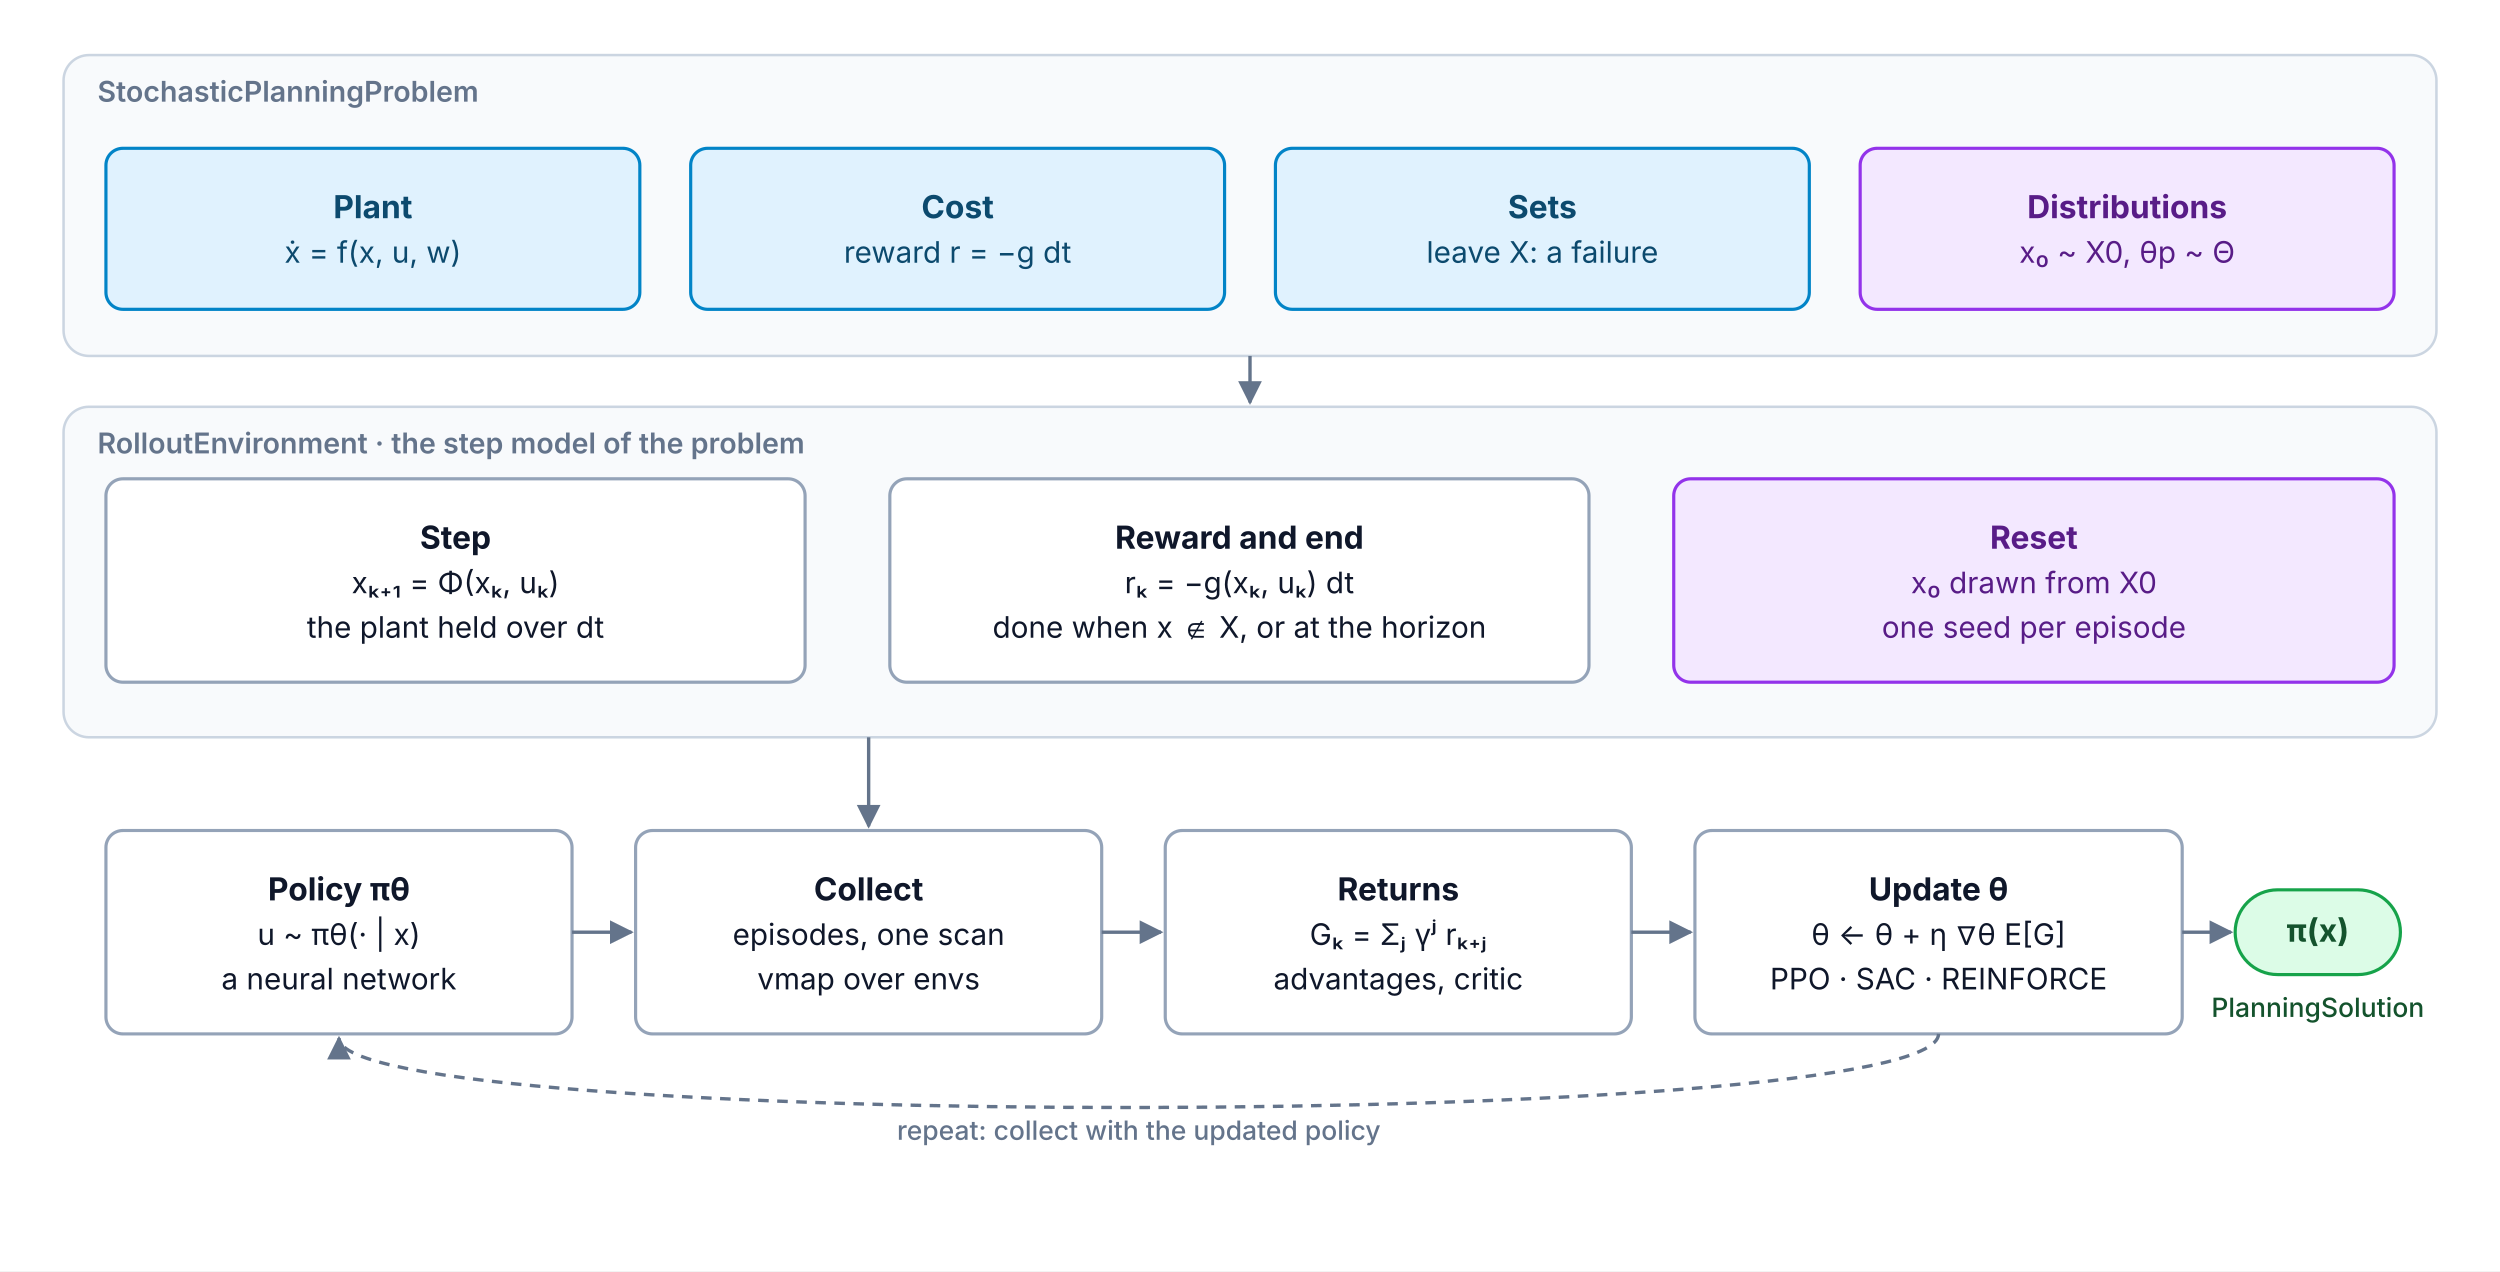
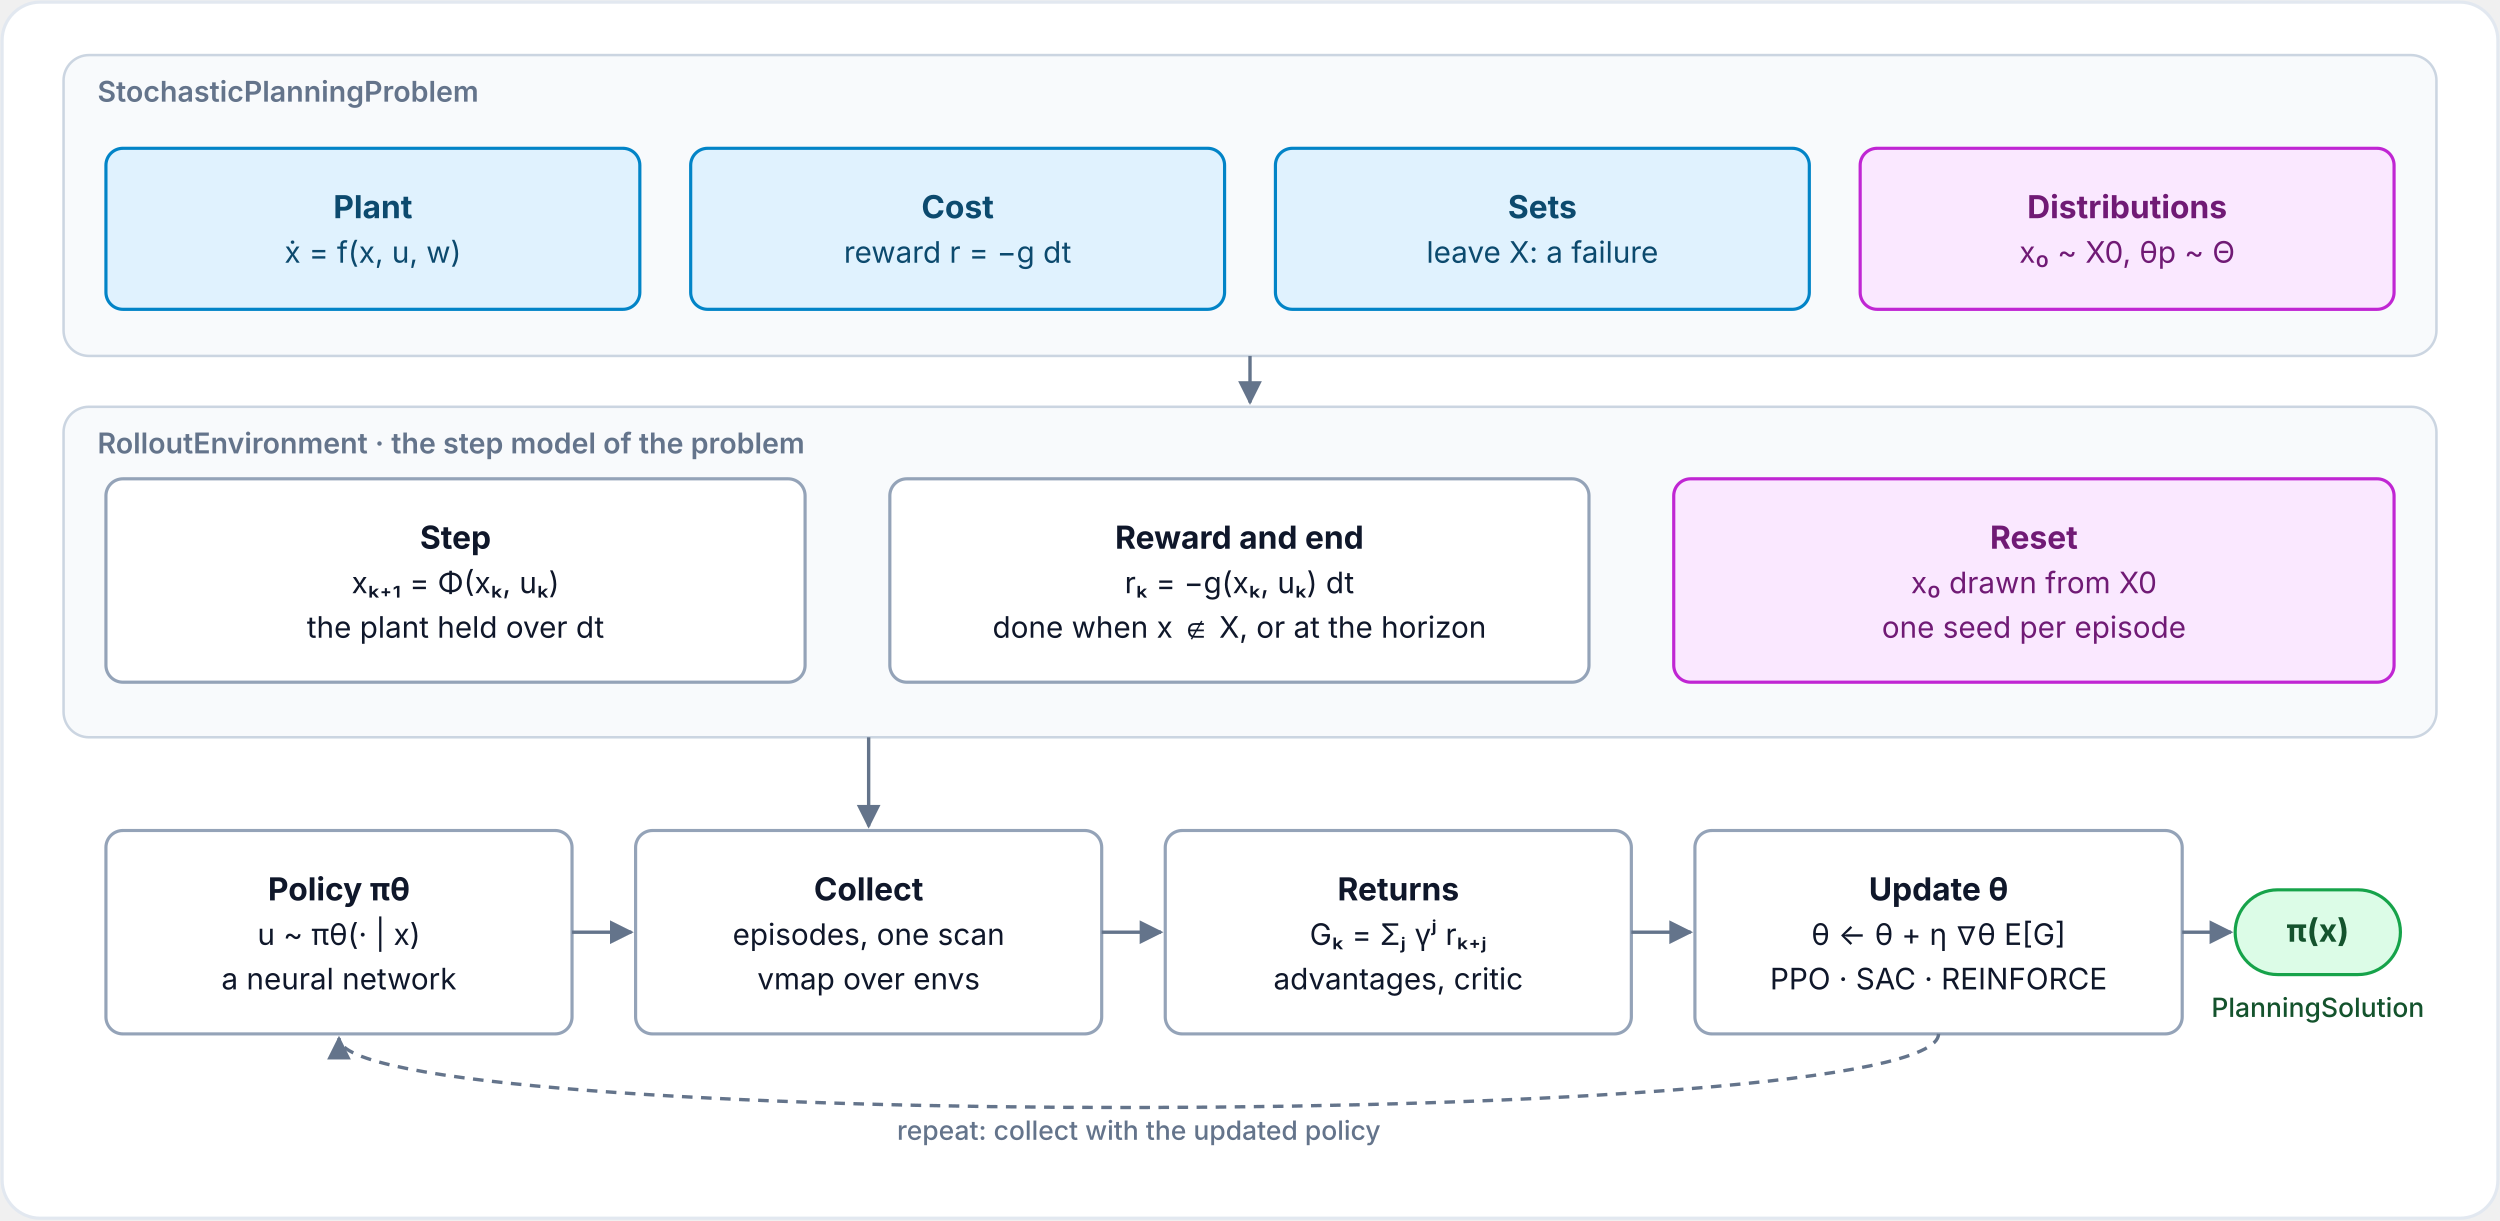
- <svg xmlns="http://www.w3.org/2000/svg" viewBox="0 0 1180 600" width="1180" height="600" font-family="Inter, 'Helvetica Neue', Helvetica, Arial, sans-serif">
+ <svg xmlns="http://www.w3.org/2000/svg" viewBox="0 0 1180 576" width="1180" height="576" font-family="Inter, 'Helvetica Neue', Helvetica, Arial, sans-serif">
  <defs>
    <marker id="arr" viewBox="0 0 10 10" refX="9" refY="5" markerWidth="7" markerHeight="7" orient="auto-start-reverse">
      <path d="M0,0 L10,5 L0,10 z" fill="#64748b" />
    </marker>
    <marker id="arrg" viewBox="0 0 10 10" refX="9" refY="5" markerWidth="7" markerHeight="7" orient="auto-start-reverse">
      <path d="M0,0 L10,5 L0,10 z" fill="#16a34a" />
    </marker>
    <marker id="arrp" viewBox="0 0 10 10" refX="9" refY="5" markerWidth="7" markerHeight="7" orient="auto-start-reverse">
-       <path d="M0,0 L10,5 L0,10 z" fill="#9333ea" />
+       <path d="M0,0 L10,5 L0,10 z" fill="#c026d3" />
+     </marker>
+     <marker id="arrt" viewBox="0 0 10 10" refX="9" refY="5" markerWidth="7" markerHeight="7" orient="auto-start-reverse">
+       <path d="M0,0 L10,5 L0,10 z" fill="#0f766e" />
    </marker>
  </defs>
-   <rect width="100%" height="100%" fill="#ffffff" />
+   <rect x="1" y="1" width="1178" height="574" rx="18" fill="#ffffff" stroke="#e2e8f0" stroke-width="1.5" />
  <rect x="30" y="26" width="1120" height="142" rx="12" fill="#f8fafc" stroke="#cbd5e1" stroke-width="1.2" />
  <text x="46" y="48" font-size="13.5" font-weight="600" fill="#64748b" text-anchor="start">StochasticPlanningProblem</text>
  <rect x="50.0" y="70" width="252.0" height="76" rx="8" fill="#e0f2fe" stroke="#0284c7" stroke-width="1.5" />
  <text x="176.0" y="103.0" font-size="15" font-weight="650" fill="#0c4a6e" text-anchor="middle">Plant</text>
  <text x="176.0" y="124.0" font-size="14" font-weight="400" fill="#0c4a6e" text-anchor="middle">ẋ = f(x, u, w)</text>
  <rect x="326.0" y="70" width="252.0" height="76" rx="8" fill="#e0f2fe" stroke="#0284c7" stroke-width="1.5" />
  <text x="452.0" y="103.0" font-size="15" font-weight="650" fill="#0c4a6e" text-anchor="middle">Cost</text>
  <text x="452.0" y="124.0" font-size="14" font-weight="400" fill="#0c4a6e" text-anchor="middle">reward r = −g dt</text>
  <rect x="602.0" y="70" width="252.0" height="76" rx="8" fill="#e0f2fe" stroke="#0284c7" stroke-width="1.5" />
  <text x="728.0" y="103.0" font-size="15" font-weight="650" fill="#0c4a6e" text-anchor="middle">Sets</text>
  <text x="728.0" y="124.0" font-size="14" font-weight="400" fill="#0c4a6e" text-anchor="middle">leave X: a failure</text>
-   <rect x="878.0" y="70" width="252.0" height="76" rx="8" fill="#f3e8ff" stroke="#9333ea" stroke-width="1.5" />
-   <text x="1004.0" y="103.0" font-size="15" font-weight="650" fill="#581c87" text-anchor="middle">Distributions</text>
-   <text x="1004.0" y="124.0" font-size="14" font-weight="400" fill="#581c87" text-anchor="middle">x₀ ~ X0,  θp ~ Θ</text>
+   <rect x="878.0" y="70" width="252.0" height="76" rx="8" fill="#fae8ff" stroke="#c026d3" stroke-width="1.5" />
+   <text x="1004.0" y="103.0" font-size="15" font-weight="650" fill="#701a75" text-anchor="middle">Distributions</text>
+   <text x="1004.0" y="124.0" font-size="14" font-weight="400" fill="#701a75" text-anchor="middle">x₀ ~ X0,  θp ~ Θ</text>
  <rect x="30" y="192" width="1120" height="156" rx="12" fill="#f8fafc" stroke="#cbd5e1" stroke-width="1.2" />
  <text x="46" y="214" font-size="13.5" font-weight="600" fill="#64748b" text-anchor="start">RolloutEnvironment · the step model of the problem</text>
  <path d="M590,168 L590,190" fill="none" stroke="#64748b" stroke-width="1.6" marker-end="url(#arr)" />
  <rect x="50" y="226" width="330" height="96" rx="8" fill="#ffffff" stroke="#94a3b8" stroke-width="1.5" />
  <text x="215.0" y="259.0" font-size="15" font-weight="650" fill="#0f172a" text-anchor="middle">Step</text>
  <text x="215.0" y="280.0" font-size="14" font-weight="400" fill="#0f172a" text-anchor="middle">xₖ₊₁ = Φ(xₖ, uₖ)</text>
  <text x="215.0" y="301.0" font-size="14" font-weight="400" fill="#0f172a" text-anchor="middle">the plant held over dt</text>
  <rect x="420" y="226" width="330" height="96" rx="8" fill="#ffffff" stroke="#94a3b8" stroke-width="1.5" />
  <text x="585.0" y="259.0" font-size="15" font-weight="650" fill="#0f172a" text-anchor="middle">Reward and end</text>
  <text x="585.0" y="280.0" font-size="14" font-weight="400" fill="#0f172a" text-anchor="middle">rₖ = −g(xₖ, uₖ) dt</text>
  <text x="585.0" y="301.0" font-size="14" font-weight="400" fill="#0f172a" text-anchor="middle">done when x ∉ X, or at the horizon</text>
-   <rect x="790" y="226" width="340" height="96" rx="8" fill="#f3e8ff" stroke="#9333ea" stroke-width="1.5" />
-   <text x="960.0" y="259.0" font-size="15" font-weight="650" fill="#581c87" text-anchor="middle">Reset</text>
-   <text x="960.0" y="280.0" font-size="14" font-weight="400" fill="#581c87" text-anchor="middle">x₀ drawn from X0</text>
-   <text x="960.0" y="301.0" font-size="14" font-weight="400" fill="#581c87" text-anchor="middle">one seed per episode</text>
+   <rect x="790" y="226" width="340" height="96" rx="8" fill="#fae8ff" stroke="#c026d3" stroke-width="1.5" />
+   <text x="960.0" y="259.0" font-size="15" font-weight="650" fill="#701a75" text-anchor="middle">Reset</text>
+   <text x="960.0" y="280.0" font-size="14" font-weight="400" fill="#701a75" text-anchor="middle">x₀ drawn from X0</text>
+   <text x="960.0" y="301.0" font-size="14" font-weight="400" fill="#701a75" text-anchor="middle">one seed per episode</text>
  <path d="M410,348 L410,390" fill="none" stroke="#64748b" stroke-width="1.6" marker-end="url(#arr)" />
  <rect x="50" y="392" width="220" height="96" rx="8" fill="#ffffff" stroke="#94a3b8" stroke-width="1.5" />
  <text x="160.0" y="425.0" font-size="15" font-weight="650" fill="#0f172a" text-anchor="middle">Policy πθ</text>
  <text x="160.0" y="446.0" font-size="14" font-weight="400" fill="#0f172a" text-anchor="middle">u ~ πθ(· | x)</text>
  <text x="160.0" y="467.0" font-size="14" font-weight="400" fill="#0f172a" text-anchor="middle">a neural network</text>
  <rect x="300" y="392" width="220" height="96" rx="8" fill="#ffffff" stroke="#94a3b8" stroke-width="1.5" />
  <text x="410.0" y="425.0" font-size="15" font-weight="650" fill="#0f172a" text-anchor="middle">Collect</text>
  <text x="410.0" y="446.0" font-size="14" font-weight="400" fill="#0f172a" text-anchor="middle">episodes, one scan</text>
  <text x="410.0" y="467.0" font-size="14" font-weight="400" fill="#0f172a" text-anchor="middle">vmap over envs</text>
  <rect x="550" y="392" width="220" height="96" rx="8" fill="#ffffff" stroke="#94a3b8" stroke-width="1.5" />
  <text x="660.0" y="425.0" font-size="15" font-weight="650" fill="#0f172a" text-anchor="middle">Returns</text>
  <text x="660.0" y="446.0" font-size="14" font-weight="400" fill="#0f172a" text-anchor="middle">Gₖ = Σⱼ γʲ rₖ₊ⱼ</text>
  <text x="660.0" y="467.0" font-size="14" font-weight="400" fill="#0f172a" text-anchor="middle">advantages, critic</text>
  <rect x="800" y="392" width="230" height="96" rx="8" fill="#ffffff" stroke="#94a3b8" stroke-width="1.5" />
  <text x="915.0" y="425.0" font-size="15" font-weight="650" fill="#0f172a" text-anchor="middle">Update θ</text>
  <text x="915.0" y="446.0" font-size="14" font-weight="400" fill="#0f172a" text-anchor="middle">θ ← θ + η ∇θ E[G]</text>
  <text x="915.0" y="467.0" font-size="14" font-weight="400" fill="#0f172a" text-anchor="middle">PPO · SAC · REINFORCE</text>
  <path d="M270,440.0 L298,440.0" fill="none" stroke="#64748b" stroke-width="1.6" marker-end="url(#arr)" />
  <path d="M520,440.0 L548,440.0" fill="none" stroke="#64748b" stroke-width="1.6" marker-end="url(#arr)" />
  <path d="M770,440.0 L798,440.0" fill="none" stroke="#64748b" stroke-width="1.6" marker-end="url(#arr)" />
  <path d="M915.0,488 C915.0,534 160.0,534 160.0,490" fill="none" stroke="#64748b" stroke-width="1.6" stroke-dasharray="5 4" marker-end="url(#arr)" />
  <text x="537.5" y="538" font-size="12.5" font-weight="500" fill="#64748b" text-anchor="middle">repeat: collect with the updated policy</text>
  <path d="M1030,440.0 L1053,440.0" fill="none" stroke="#64748b" stroke-width="1.6" marker-end="url(#arr)" />
  <rect x="1055.0" y="420.0" width="78" height="40" rx="20.0" fill="#dcfce7" stroke="#16a34a" stroke-width="1.5" />
  <text x="1094" y="444.5" font-size="15" font-weight="700" fill="#14532d" text-anchor="middle">π(x)</text>
  <text x="1094" y="480.0" font-size="12.5" font-weight="500" fill="#14532d" text-anchor="middle">PlanningSolution</text>
</svg>
